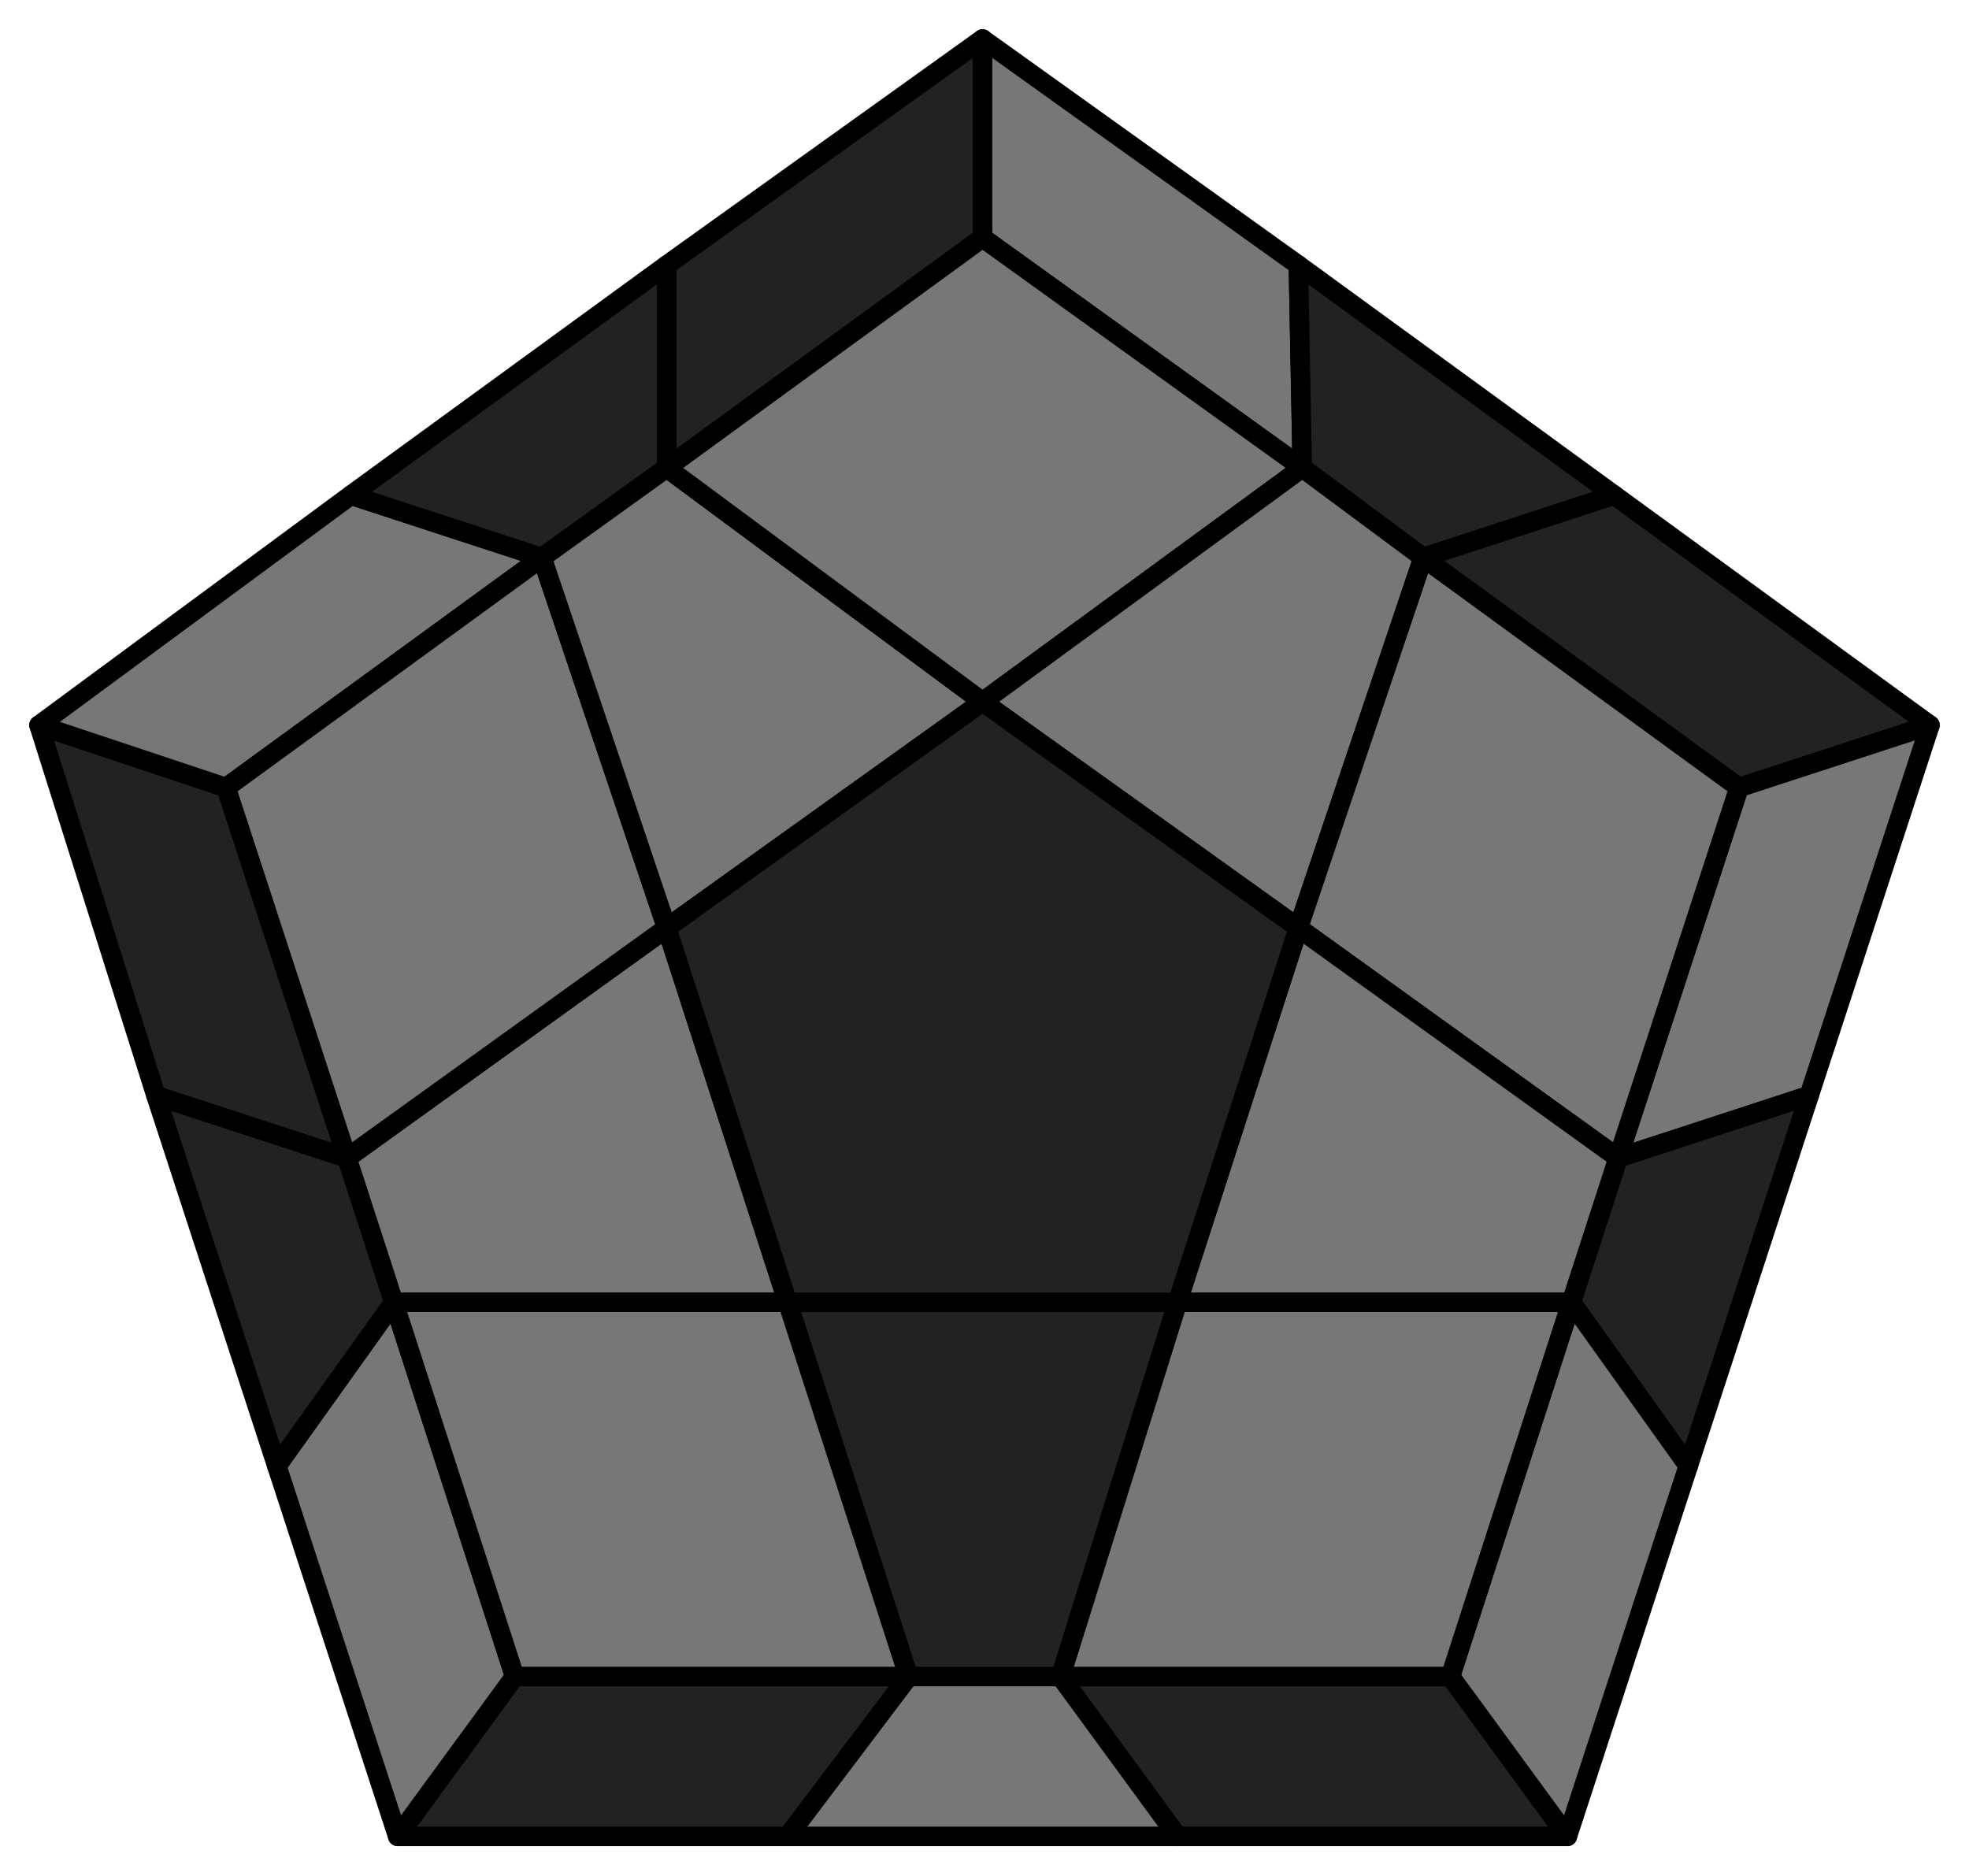
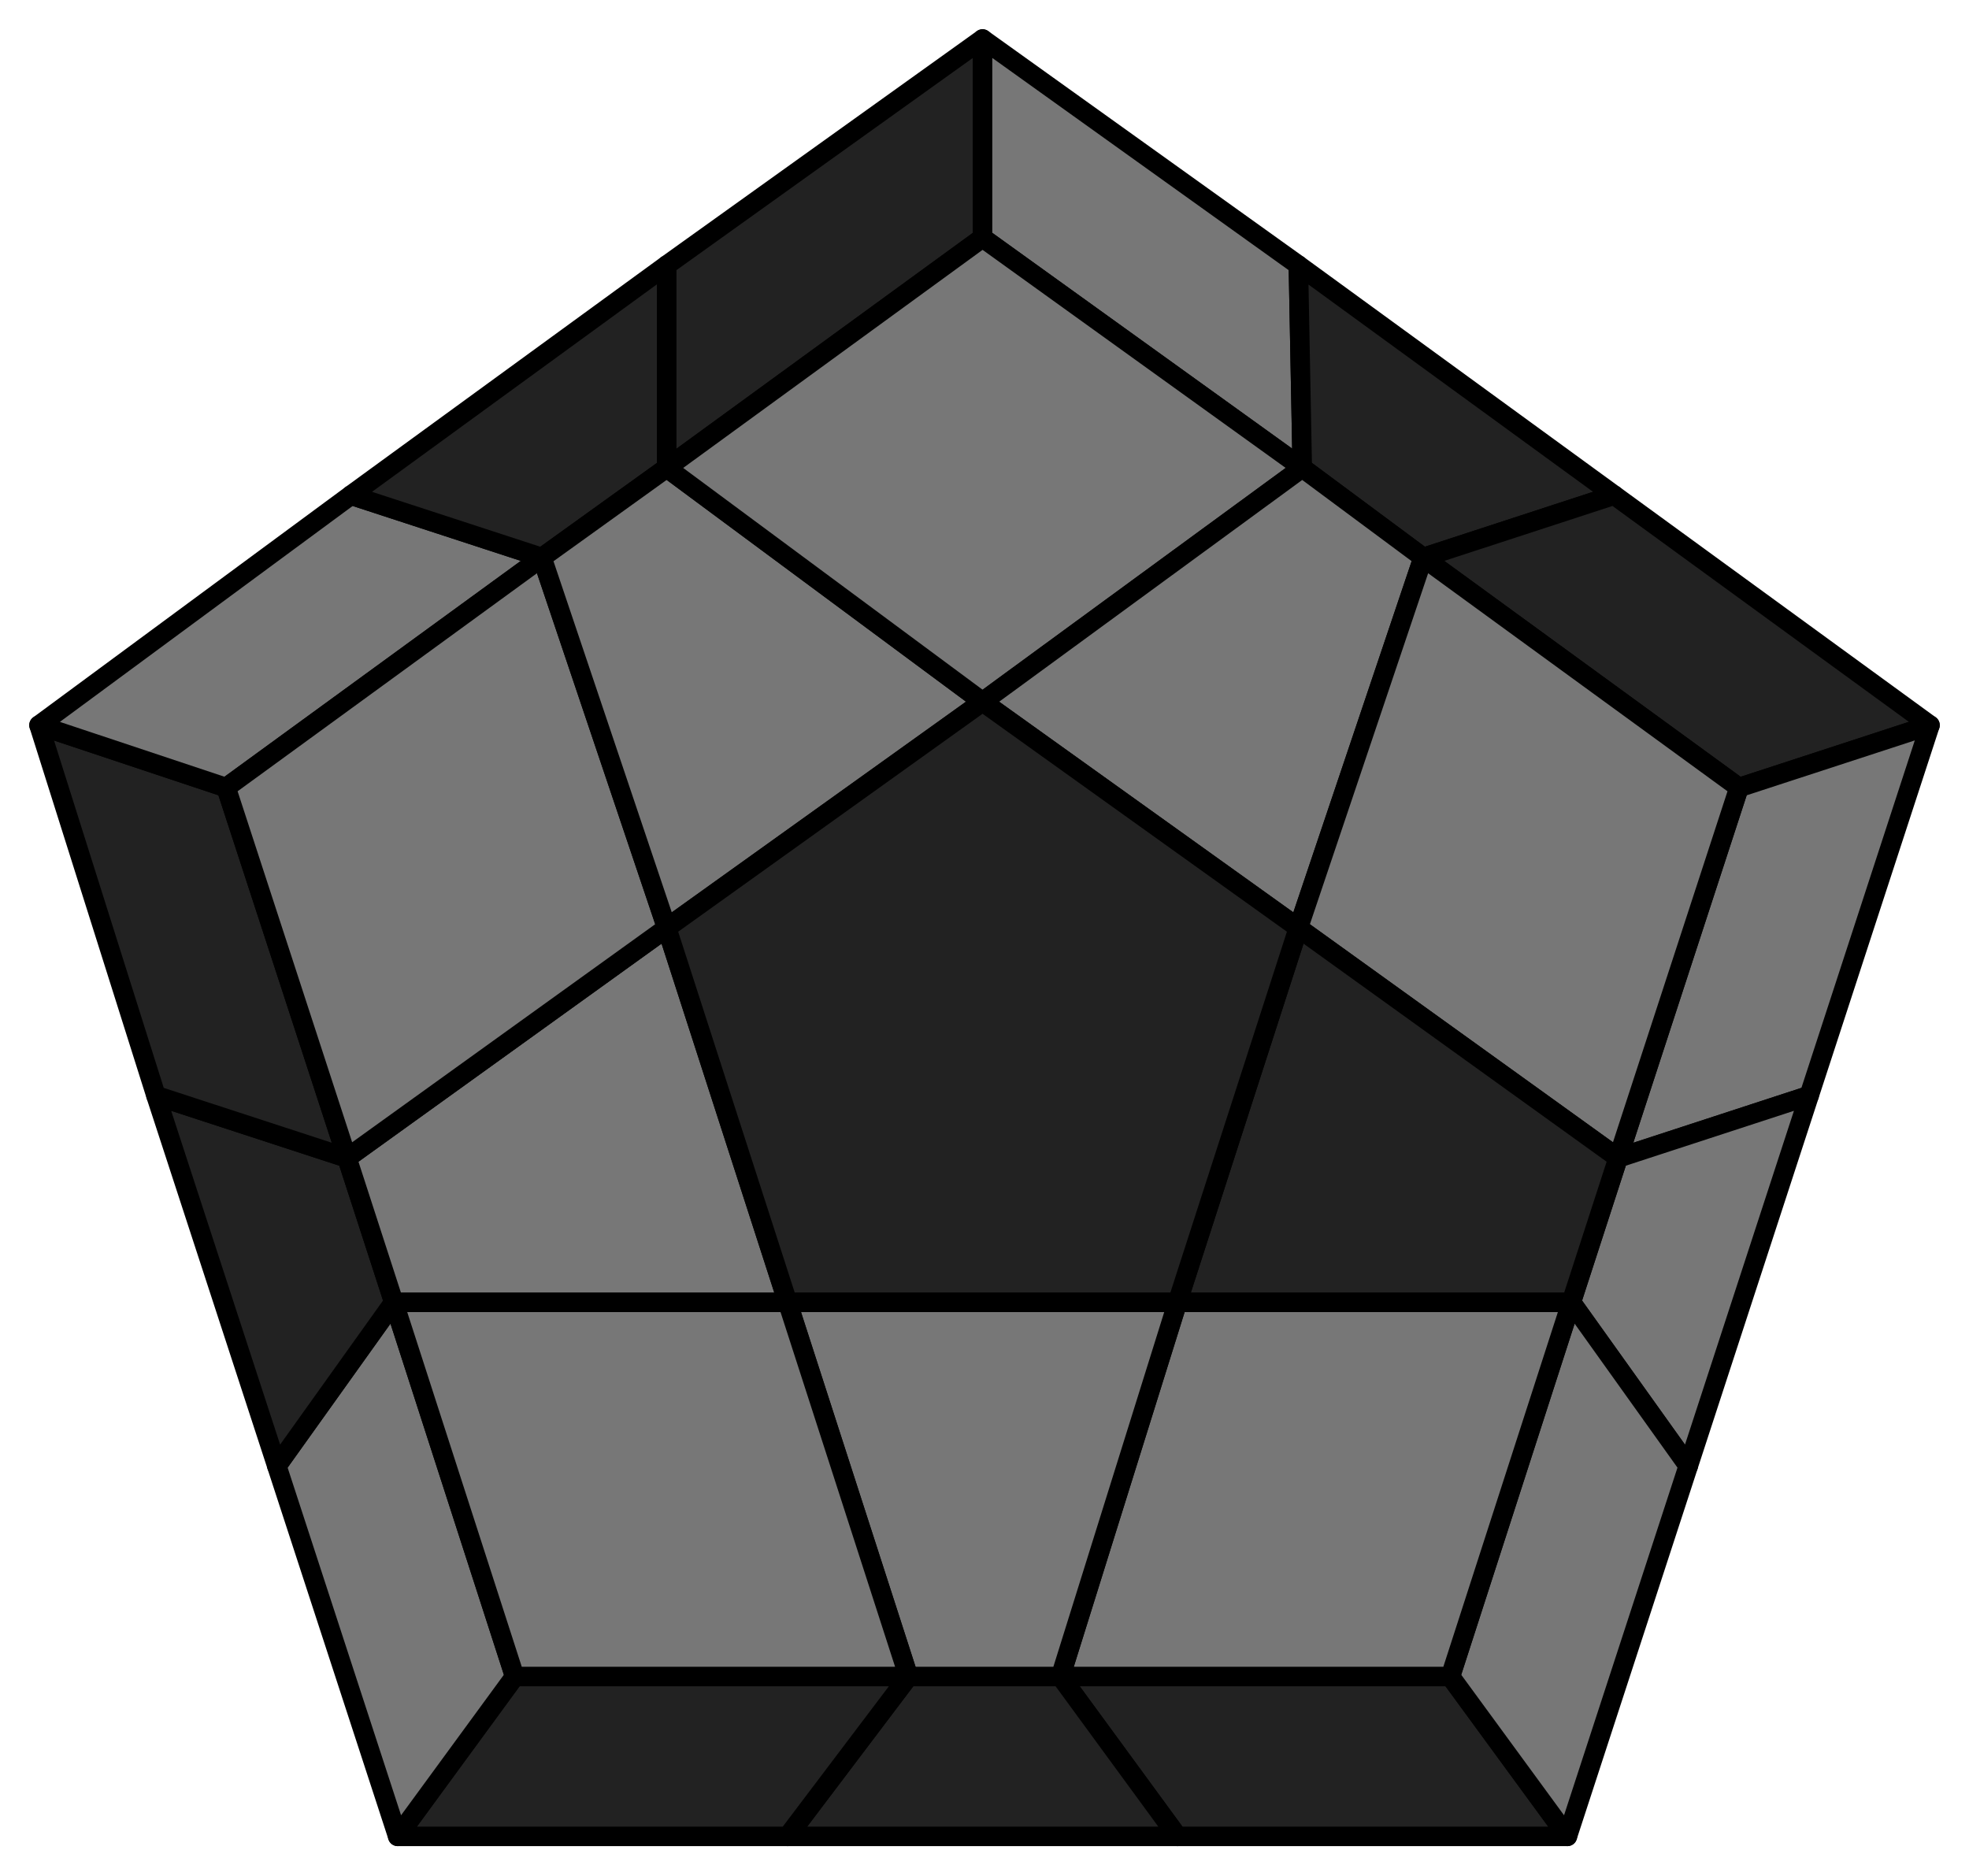
- <svg xmlns="http://www.w3.org/2000/svg" id="255" width="505" height="481">
+ <svg xmlns="http://www.w3.org/2000/svg" id="259" width="505" height="481">
  <style>
polygon { stroke: black; stroke-width: 5px; stroke-linejoin: round;}
.light {fill: #777;}
.dark {fill: #222;}
</style>
  <polygon class="dark" points="402 471 302 471 272 430 372 430" />
-   <polygon class="light" points="302 471 202 471 233 430 272 430" />
+   <polygon class="dark" points="302 471 202 471 233 430 272 430" />
  <polygon class="dark" points="202 471 102 471 132 430 233 430" />
  <polygon class="light" points="102 471 71 376 101 334 132 430" />
  <polygon class="dark" points="71 376 40 281 89 297 101 334" />
  <polygon class="dark" points="40 281 10 186 58 202 89 297" />
  <polygon class="light" points="10 186 90 127 139 143 58 202" />
  <polygon class="dark" points="90 127 171 68 171 120 139 143" />
  <polygon class="dark" points="171 68 252 10 252 61 171 120" />
  <polygon class="light" points="252 10 333 68 334 120 252 61" />
  <polygon class="dark" points="333 68 414 127 365 143 334 120" />
  <polygon class="dark" points="414 127 495 186 446 202 365 143" />
  <polygon class="light" points="495 186 464 281 415 297 446 202" />
-   <polygon class="dark" points="464 281 433 376 403 334 415 297" />
+   <polygon class="light" points="464 281 433 376 403 334 415 297" />
  <polygon class="light" points="433 376 402 471 372 430 403 334" />
  <polygon class="light" points="372 430 272 430 302 334 403 334" />
-   <polygon class="dark" points="272 430 233 430 202 334 302 334" />
+   <polygon class="light" points="272 430 233 430 202 334 302 334" />
  <polygon class="light" points="132 430 101 334 202 334 233 430" />
  <polygon class="light" points="101 334 89 297 171 238 202 334" />
  <polygon class="light" points="58 202 139 143 171 238 89 297" />
  <polygon class="light" points="139 143 171 120 252 180 171 238" />
  <polygon class="light" points="252 61 334 120 252 180 171 120" />
  <polygon class="light" points="334 120 365 143 333 238 252 180" />
  <polygon class="light" points="446 202 415 297 333 238 365 143" />
-   <polygon class="light" points="415 297 403 334 302 334 333 238" />
+   <polygon class="dark" points="415 297 403 334 302 334 333 238" />
  <polygon class="dark" points="302 334 202 334 171 238 252 180 333 238" />
</svg>
